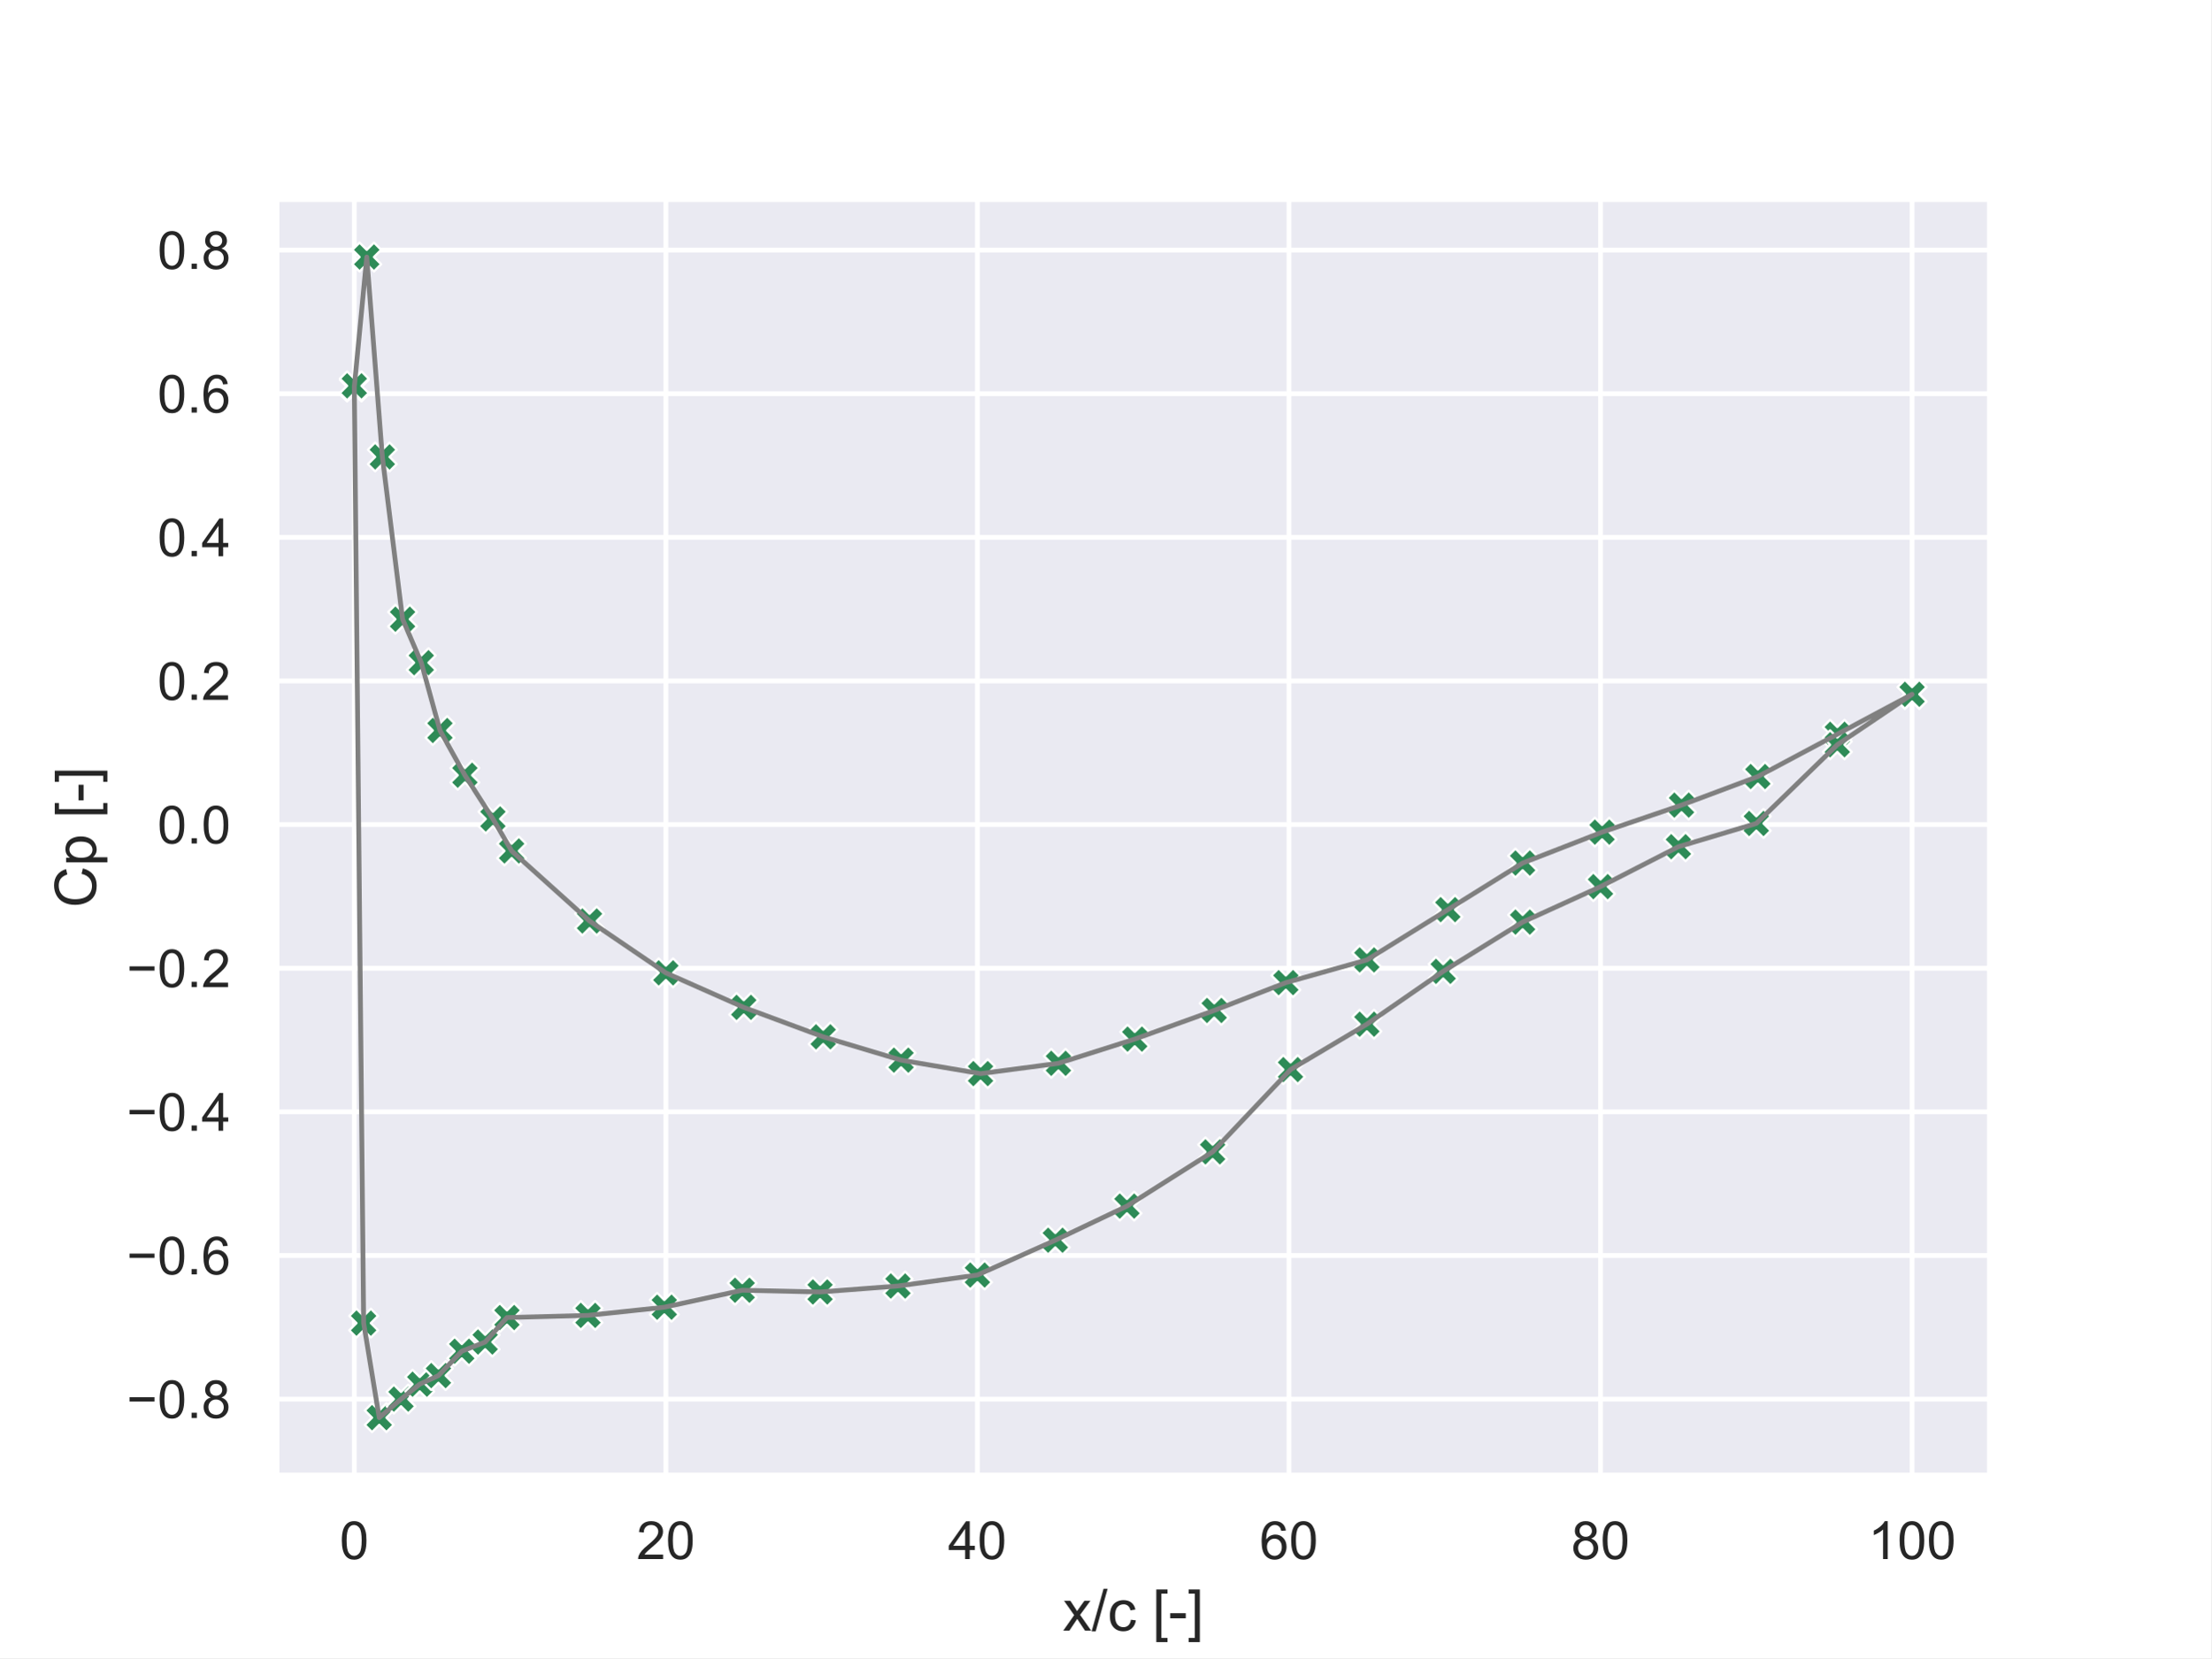
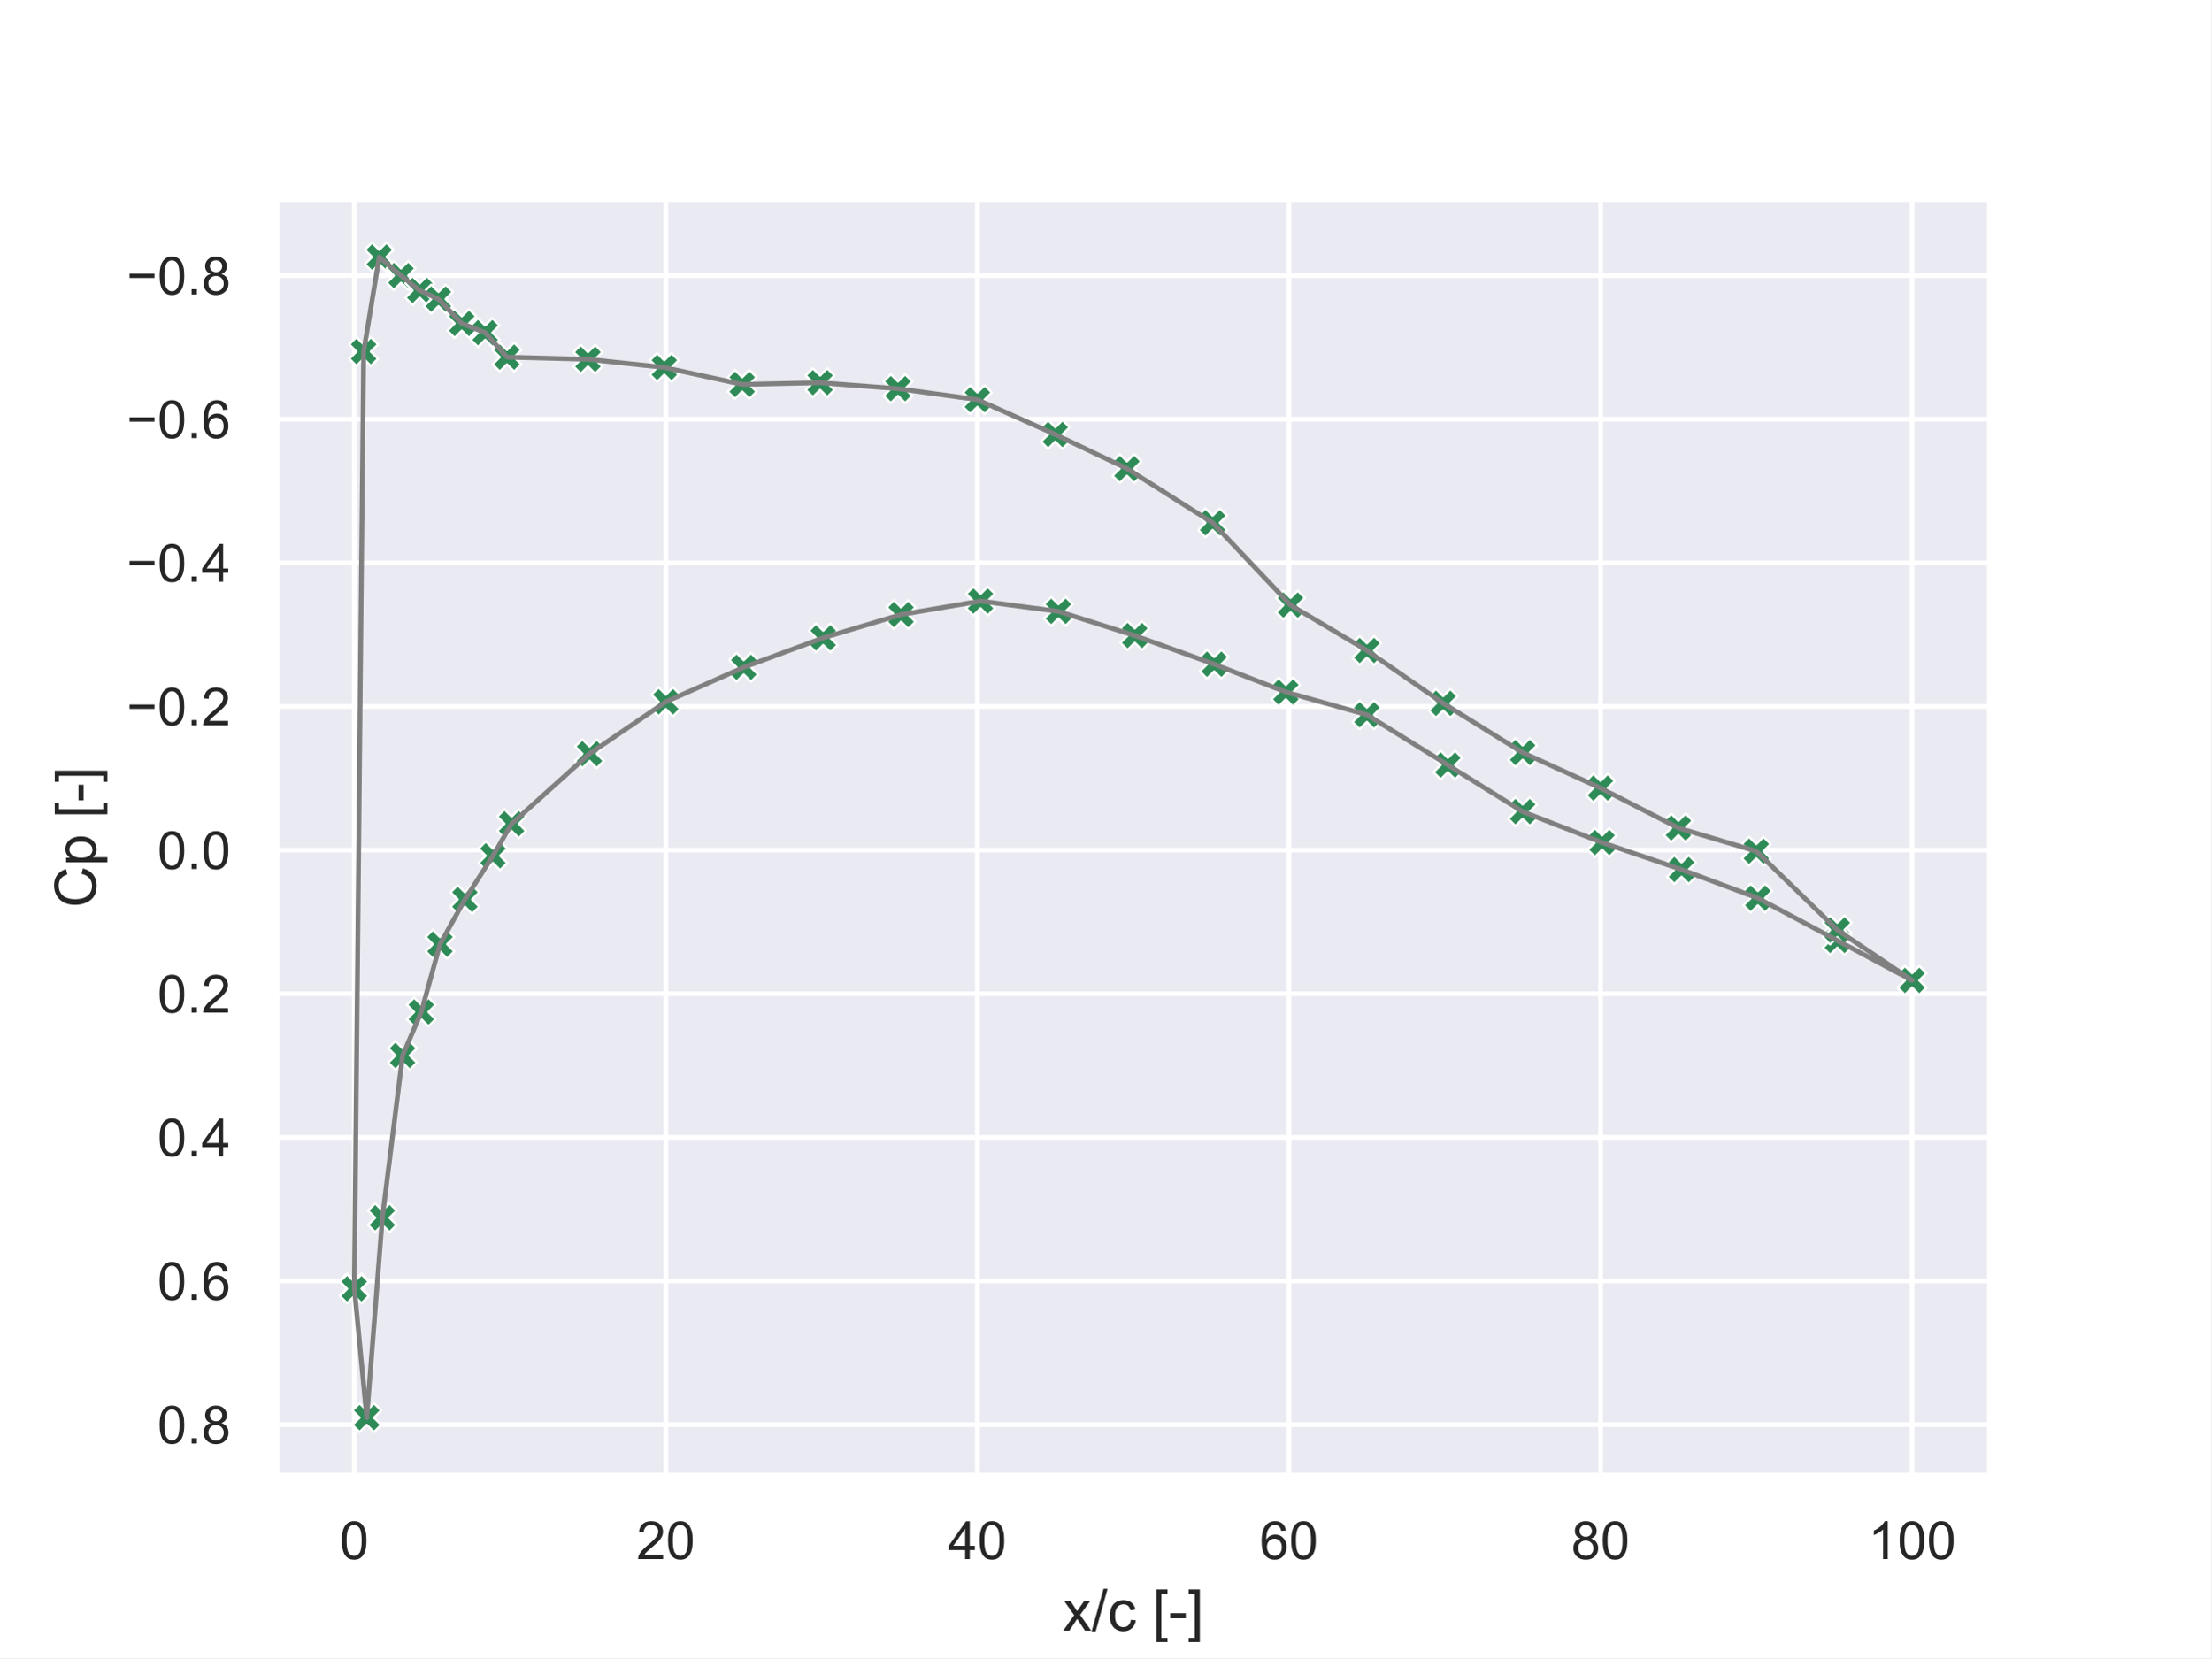
<svg xmlns="http://www.w3.org/2000/svg" xmlns:xlink="http://www.w3.org/1999/xlink" width="460.8pt" height="345.6pt" viewBox="0 0 460.8 345.6" version="1.1">
  <defs>
    <style type="text/css">*{stroke-linejoin: round; stroke-linecap: butt}</style>
  </defs>
  <g id="figure_1">
    <g id="patch_1">
      <path d="M 0 345.6  L 460.8 345.6  L 460.8 0  L 0 0  z " style="fill: #ffffff" />
    </g>
    <g id="axes_1">
      <g id="patch_2">
        <path d="M 57.6 307.584  L 414.72 307.584  L 414.72 41.472  L 57.6 41.472  z " style="fill: #eaeaf2" />
      </g>
      <g id="matplotlib.axis_1">
        <g id="xtick_1">
          <g id="line2d_1">
-             <path d="M 73.833 307.584  L 73.833 41.472  " clip-path="url(#pe7a96b6e66)" style="fill: none; stroke: #ffffff; stroke-linecap: round" />
+             <path d="M 73.833 307.584  L 73.833 41.472  " clip-path="url(#p2b781f30e6)" style="fill: none; stroke: #ffffff; stroke-linecap: round" />
          </g>
          <g id="text_1">
            <g style="fill: #262626" transform="translate(70.77421 324.9576) scale(0.11 -0.11)">
              <defs>
                <path id="ArialMT-30" d="M 266 2259  Q 266 3072 433 3567  Q 600 4063 929 4331  Q 1259 4600 1759 4600  Q 2128 4600 2406 4451  Q 2684 4303 2865 4023  Q 3047 3744 3150 3342  Q 3253 2941 3253 2259  Q 3253 1453 3087 958  Q 2922 463 2592 192  Q 2263 -78 1759 -78  Q 1097 -78 719 397  Q 266 969 266 2259  z M 844 2259  Q 844 1131 1108 757  Q 1372 384 1759 384  Q 2147 384 2411 759  Q 2675 1134 2675 2259  Q 2675 3391 2411 3762  Q 2147 4134 1753 4134  Q 1366 4134 1134 3806  Q 844 3388 844 2259  z " transform="scale(0.015625)" />
              </defs>
              <use xlink:href="#ArialMT-30" />
            </g>
          </g>
        </g>
        <g id="xtick_2">
          <g id="line2d_2">
-             <path d="M 138.764 307.584  L 138.764 41.472  " clip-path="url(#pe7a96b6e66)" style="fill: none; stroke: #ffffff; stroke-linecap: round" />
+             <path d="M 138.764 307.584  L 138.764 41.472  " clip-path="url(#p2b781f30e6)" style="fill: none; stroke: #ffffff; stroke-linecap: round" />
          </g>
          <g id="text_2">
            <g style="fill: #262626" transform="translate(132.6466 324.9576) scale(0.11 -0.11)">
              <defs>
                <path id="ArialMT-32" d="M 3222 541  L 3222 0  L 194 0  Q 188 203 259 391  Q 375 700 629 1000  Q 884 1300 1366 1694  Q 2113 2306 2375 2664  Q 2638 3022 2638 3341  Q 2638 3675 2398 3904  Q 2159 4134 1775 4134  Q 1369 4134 1125 3890  Q 881 3647 878 3216  L 300 3275  Q 359 3922 746 4261  Q 1134 4600 1788 4600  Q 2447 4600 2831 4234  Q 3216 3869 3216 3328  Q 3216 3053 3103 2787  Q 2991 2522 2730 2228  Q 2469 1934 1863 1422  Q 1356 997 1212 845  Q 1069 694 975 541  L 3222 541  z " transform="scale(0.015625)" />
              </defs>
              <use xlink:href="#ArialMT-32" />
              <use xlink:href="#ArialMT-30" x="55.615" />
            </g>
          </g>
        </g>
        <g id="xtick_3">
          <g id="line2d_3">
-             <path d="M 203.695 307.584  L 203.695 41.472  " clip-path="url(#pe7a96b6e66)" style="fill: none; stroke: #ffffff; stroke-linecap: round" />
+             <path d="M 203.695 307.584  L 203.695 41.472  " clip-path="url(#p2b781f30e6)" style="fill: none; stroke: #ffffff; stroke-linecap: round" />
          </g>
          <g id="text_3">
            <g style="fill: #262626" transform="translate(197.5775 324.9576) scale(0.11 -0.11)">
              <defs>
                <path id="ArialMT-34" d="M 2069 0  L 2069 1097  L 81 1097  L 81 1613  L 2172 4581  L 2631 4581  L 2631 1613  L 3250 1613  L 3250 1097  L 2631 1097  L 2631 0  L 2069 0  z M 2069 1613  L 2069 3678  L 634 1613  L 2069 1613  z " transform="scale(0.015625)" />
              </defs>
              <use xlink:href="#ArialMT-34" />
              <use xlink:href="#ArialMT-30" x="55.615" />
            </g>
          </g>
        </g>
        <g id="xtick_4">
          <g id="line2d_4">
-             <path d="M 268.625 307.584  L 268.625 41.472  " clip-path="url(#pe7a96b6e66)" style="fill: none; stroke: #ffffff; stroke-linecap: round" />
+             <path d="M 268.625 307.584  L 268.625 41.472  " clip-path="url(#p2b781f30e6)" style="fill: none; stroke: #ffffff; stroke-linecap: round" />
          </g>
          <g id="text_4">
            <g style="fill: #262626" transform="translate(262.5084 324.9576) scale(0.11 -0.11)">
              <defs>
                <path id="ArialMT-36" d="M 3184 3459  L 2625 3416  Q 2550 3747 2413 3897  Q 2184 4138 1850 4138  Q 1581 4138 1378 3988  Q 1113 3794 959 3422  Q 806 3050 800 2363  Q 1003 2672 1297 2822  Q 1591 2972 1913 2972  Q 2475 2972 2870 2558  Q 3266 2144 3266 1488  Q 3266 1056 3080 686  Q 2894 316 2569 119  Q 2244 -78 1831 -78  Q 1128 -78 684 439  Q 241 956 241 2144  Q 241 3472 731 4075  Q 1159 4600 1884 4600  Q 2425 4600 2770 4297  Q 3116 3994 3184 3459  z M 888 1484  Q 888 1194 1011 928  Q 1134 663 1356 523  Q 1578 384 1822 384  Q 2178 384 2434 671  Q 2691 959 2691 1453  Q 2691 1928 2437 2201  Q 2184 2475 1800 2475  Q 1419 2475 1153 2201  Q 888 1928 888 1484  z " transform="scale(0.015625)" />
              </defs>
              <use xlink:href="#ArialMT-36" />
              <use xlink:href="#ArialMT-30" x="55.615" />
            </g>
          </g>
        </g>
        <g id="xtick_5">
          <g id="line2d_5">
-             <path d="M 333.556 307.584  L 333.556 41.472  " clip-path="url(#pe7a96b6e66)" style="fill: none; stroke: #ffffff; stroke-linecap: round" />
+             <path d="M 333.556 307.584  L 333.556 41.472  " clip-path="url(#p2b781f30e6)" style="fill: none; stroke: #ffffff; stroke-linecap: round" />
          </g>
          <g id="text_5">
            <g style="fill: #262626" transform="translate(327.4393 324.9576) scale(0.11 -0.11)">
              <defs>
                <path id="ArialMT-38" d="M 1131 2484  Q 781 2613 612 2850  Q 444 3088 444 3419  Q 444 3919 803 4259  Q 1163 4600 1759 4600  Q 2359 4600 2725 4251  Q 3091 3903 3091 3403  Q 3091 3084 2923 2848  Q 2756 2613 2416 2484  Q 2838 2347 3058 2040  Q 3278 1734 3278 1309  Q 3278 722 2862 322  Q 2447 -78 1769 -78  Q 1091 -78 675 323  Q 259 725 259 1325  Q 259 1772 486 2073  Q 713 2375 1131 2484  z M 1019 3438  Q 1019 3113 1228 2906  Q 1438 2700 1772 2700  Q 2097 2700 2305 2904  Q 2513 3109 2513 3406  Q 2513 3716 2298 3927  Q 2084 4138 1766 4138  Q 1444 4138 1231 3931  Q 1019 3725 1019 3438  z M 838 1322  Q 838 1081 952 856  Q 1066 631 1291 507  Q 1516 384 1775 384  Q 2178 384 2440 643  Q 2703 903 2703 1303  Q 2703 1709 2433 1975  Q 2163 2241 1756 2241  Q 1359 2241 1098 1978  Q 838 1716 838 1322  z " transform="scale(0.015625)" />
              </defs>
              <use xlink:href="#ArialMT-38" />
              <use xlink:href="#ArialMT-30" x="55.615" />
            </g>
          </g>
        </g>
        <g id="xtick_6">
          <g id="line2d_6">
-             <path d="M 398.487 307.584  L 398.487 41.472  " clip-path="url(#pe7a96b6e66)" style="fill: none; stroke: #ffffff; stroke-linecap: round" />
+             <path d="M 398.487 307.584  L 398.487 41.472  " clip-path="url(#p2b781f30e6)" style="fill: none; stroke: #ffffff; stroke-linecap: round" />
          </g>
          <g id="text_6">
            <g style="fill: #262626" transform="translate(389.3117 324.9576) scale(0.11 -0.11)">
              <defs>
                <path id="ArialMT-31" d="M 2384 0  L 1822 0  L 1822 3584  Q 1619 3391 1289 3197  Q 959 3003 697 2906  L 697 3450  Q 1169 3672 1522 3987  Q 1875 4303 2022 4600  L 2384 4600  L 2384 0  z " transform="scale(0.015625)" />
              </defs>
              <use xlink:href="#ArialMT-31" />
              <use xlink:href="#ArialMT-30" x="55.615" />
              <use xlink:href="#ArialMT-30" x="111.23" />
            </g>
          </g>
        </g>
        <g id="text_7">
          <g style="fill: #262626" transform="translate(221.4947 339.8795) scale(0.12 -0.12)">
            <defs>
              <path id="ArialMT-78" d="M 47 0  L 1259 1725  L 138 3319  L 841 3319  L 1350 2541  Q 1494 2319 1581 2169  Q 1719 2375 1834 2534  L 2394 3319  L 3066 3319  L 1919 1756  L 3153 0  L 2463 0  L 1781 1031  L 1600 1309  L 728 0  L 47 0  z " transform="scale(0.015625)" />
              <path id="ArialMT-2f" d="M 0 -78  L 1328 4659  L 1778 4659  L 453 -78  L 0 -78  z " transform="scale(0.015625)" />
              <path id="ArialMT-63" d="M 2588 1216  L 3141 1144  Q 3050 572 2676 248  Q 2303 -75 1759 -75  Q 1078 -75 664 370  Q 250 816 250 1647  Q 250 2184 428 2587  Q 606 2991 970 3192  Q 1334 3394 1763 3394  Q 2303 3394 2647 3120  Q 2991 2847 3088 2344  L 2541 2259  Q 2463 2594 2264 2762  Q 2066 2931 1784 2931  Q 1359 2931 1093 2626  Q 828 2322 828 1663  Q 828 994 1084 691  Q 1341 388 1753 388  Q 2084 388 2306 591  Q 2528 794 2588 1216  z " transform="scale(0.015625)" />
              <path id="ArialMT-20" transform="scale(0.015625)" />
              <path id="ArialMT-5b" d="M 434 -1272  L 434 4581  L 1675 4581  L 1675 4116  L 997 4116  L 997 -806  L 1675 -806  L 1675 -1272  L 434 -1272  z " transform="scale(0.015625)" />
              <path id="ArialMT-2d" d="M 203 1375  L 203 1941  L 1931 1941  L 1931 1375  L 203 1375  z " transform="scale(0.015625)" />
              <path id="ArialMT-5d" d="M 1363 -1272  L 122 -1272  L 122 -806  L 800 -806  L 800 4116  L 122 4116  L 122 4581  L 1363 4581  L 1363 -1272  z " transform="scale(0.015625)" />
            </defs>
            <use xlink:href="#ArialMT-78" />
            <use xlink:href="#ArialMT-2f" x="50" />
            <use xlink:href="#ArialMT-63" x="77.783" />
            <use xlink:href="#ArialMT-20" x="127.783" />
            <use xlink:href="#ArialMT-5b" x="155.566" />
            <use xlink:href="#ArialMT-2d" x="183.35" />
            <use xlink:href="#ArialMT-5d" x="216.65" />
          </g>
        </g>
      </g>
      <g id="matplotlib.axis_2">
        <g id="ytick_1">
          <g id="line2d_7">
-             <path d="M 57.6 291.622  L 414.72 291.622  " clip-path="url(#pe7a96b6e66)" style="fill: none; stroke: #ffffff; stroke-linecap: round" />
+             <path d="M 57.6 57.434  L 414.72 57.434  " clip-path="url(#p2b781f30e6)" style="fill: none; stroke: #ffffff; stroke-linecap: round" />
          </g>
          <g id="text_8">
-             <g style="fill: #262626" transform="translate(26.38531 295.5583) scale(0.11 -0.11)">
+             <g style="fill: #262626" transform="translate(26.38531 61.37129) scale(0.11 -0.11)">
              <defs>
                <path id="ArialMT-2212" d="M 3381 1997  L 356 1997  L 356 2522  L 3381 2522  L 3381 1997  z " transform="scale(0.015625)" />
                <path id="ArialMT-2e" d="M 581 0  L 581 641  L 1222 641  L 1222 0  L 581 0  z " transform="scale(0.015625)" />
              </defs>
              <use xlink:href="#ArialMT-2212" />
              <use xlink:href="#ArialMT-30" x="58.398" />
              <use xlink:href="#ArialMT-2e" x="114.014" />
              <use xlink:href="#ArialMT-38" x="141.797" />
            </g>
          </g>
        </g>
        <g id="ytick_2">
          <g id="line2d_8">
-             <path d="M 57.6 261.684  L 414.72 261.684  " clip-path="url(#pe7a96b6e66)" style="fill: none; stroke: #ffffff; stroke-linecap: round" />
+             <path d="M 57.6 87.372  L 414.72 87.372  " clip-path="url(#p2b781f30e6)" style="fill: none; stroke: #ffffff; stroke-linecap: round" />
          </g>
          <g id="text_9">
-             <g style="fill: #262626" transform="translate(26.38531 265.6203) scale(0.11 -0.11)">
+             <g style="fill: #262626" transform="translate(26.38531 91.30929) scale(0.11 -0.11)">
              <use xlink:href="#ArialMT-2212" />
              <use xlink:href="#ArialMT-30" x="58.398" />
              <use xlink:href="#ArialMT-2e" x="114.014" />
              <use xlink:href="#ArialMT-36" x="141.797" />
            </g>
          </g>
        </g>
        <g id="ytick_3">
          <g id="line2d_9">
-             <path d="M 57.6 231.746  L 414.72 231.746  " clip-path="url(#pe7a96b6e66)" style="fill: none; stroke: #ffffff; stroke-linecap: round" />
+             <path d="M 57.6 117.31  L 414.72 117.31  " clip-path="url(#p2b781f30e6)" style="fill: none; stroke: #ffffff; stroke-linecap: round" />
          </g>
          <g id="text_10">
-             <g style="fill: #262626" transform="translate(26.38531 235.6823) scale(0.11 -0.11)">
+             <g style="fill: #262626" transform="translate(26.38531 121.2473) scale(0.11 -0.11)">
              <use xlink:href="#ArialMT-2212" />
              <use xlink:href="#ArialMT-30" x="58.398" />
              <use xlink:href="#ArialMT-2e" x="114.014" />
              <use xlink:href="#ArialMT-34" x="141.797" />
            </g>
          </g>
        </g>
        <g id="ytick_4">
          <g id="line2d_10">
-             <path d="M 57.6 201.808  L 414.72 201.808  " clip-path="url(#pe7a96b6e66)" style="fill: none; stroke: #ffffff; stroke-linecap: round" />
+             <path d="M 57.6 147.248  L 414.72 147.248  " clip-path="url(#p2b781f30e6)" style="fill: none; stroke: #ffffff; stroke-linecap: round" />
          </g>
          <g id="text_11">
-             <g style="fill: #262626" transform="translate(26.38531 205.7443) scale(0.11 -0.11)">
+             <g style="fill: #262626" transform="translate(26.38531 151.1853) scale(0.11 -0.11)">
              <use xlink:href="#ArialMT-2212" />
              <use xlink:href="#ArialMT-30" x="58.398" />
              <use xlink:href="#ArialMT-2e" x="114.014" />
              <use xlink:href="#ArialMT-32" x="141.797" />
            </g>
          </g>
        </g>
        <g id="ytick_5">
          <g id="line2d_11">
-             <path d="M 57.6 171.87  L 414.72 171.87  " clip-path="url(#pe7a96b6e66)" style="fill: none; stroke: #ffffff; stroke-linecap: round" />
+             <path d="M 57.6 177.186  L 414.72 177.186  " clip-path="url(#p2b781f30e6)" style="fill: none; stroke: #ffffff; stroke-linecap: round" />
          </g>
          <g id="text_12">
-             <g style="fill: #262626" transform="translate(32.81 175.8063) scale(0.11 -0.11)">
+             <g style="fill: #262626" transform="translate(32.81 181.1233) scale(0.11 -0.11)">
              <use xlink:href="#ArialMT-30" />
              <use xlink:href="#ArialMT-2e" x="55.615" />
              <use xlink:href="#ArialMT-30" x="83.398" />
            </g>
          </g>
        </g>
        <g id="ytick_6">
          <g id="line2d_12">
-             <path d="M 57.6 141.932  L 414.72 141.932  " clip-path="url(#pe7a96b6e66)" style="fill: none; stroke: #ffffff; stroke-linecap: round" />
+             <path d="M 57.6 207.124  L 414.72 207.124  " clip-path="url(#p2b781f30e6)" style="fill: none; stroke: #ffffff; stroke-linecap: round" />
          </g>
          <g id="text_13">
-             <g style="fill: #262626" transform="translate(32.81 145.8683) scale(0.11 -0.11)">
+             <g style="fill: #262626" transform="translate(32.81 211.0613) scale(0.11 -0.11)">
              <use xlink:href="#ArialMT-30" />
              <use xlink:href="#ArialMT-2e" x="55.615" />
              <use xlink:href="#ArialMT-32" x="83.398" />
            </g>
          </g>
        </g>
        <g id="ytick_7">
          <g id="line2d_13">
-             <path d="M 57.6 111.994  L 414.72 111.994  " clip-path="url(#pe7a96b6e66)" style="fill: none; stroke: #ffffff; stroke-linecap: round" />
+             <path d="M 57.6 237.062  L 414.72 237.062  " clip-path="url(#p2b781f30e6)" style="fill: none; stroke: #ffffff; stroke-linecap: round" />
          </g>
          <g id="text_14">
-             <g style="fill: #262626" transform="translate(32.81 115.9303) scale(0.11 -0.11)">
+             <g style="fill: #262626" transform="translate(32.81 240.9993) scale(0.11 -0.11)">
              <use xlink:href="#ArialMT-30" />
              <use xlink:href="#ArialMT-2e" x="55.615" />
              <use xlink:href="#ArialMT-34" x="83.398" />
            </g>
          </g>
        </g>
        <g id="ytick_8">
          <g id="line2d_14">
-             <path d="M 57.6 82.056  L 414.72 82.056  " clip-path="url(#pe7a96b6e66)" style="fill: none; stroke: #ffffff; stroke-linecap: round" />
+             <path d="M 57.6 267  L 414.72 267  " clip-path="url(#p2b781f30e6)" style="fill: none; stroke: #ffffff; stroke-linecap: round" />
          </g>
          <g id="text_15">
-             <g style="fill: #262626" transform="translate(32.81 85.9923) scale(0.11 -0.11)">
+             <g style="fill: #262626" transform="translate(32.81 270.9373) scale(0.11 -0.11)">
              <use xlink:href="#ArialMT-30" />
              <use xlink:href="#ArialMT-2e" x="55.615" />
              <use xlink:href="#ArialMT-36" x="83.398" />
            </g>
          </g>
        </g>
        <g id="ytick_9">
          <g id="line2d_15">
-             <path d="M 57.6 52.118  L 414.72 52.118  " clip-path="url(#pe7a96b6e66)" style="fill: none; stroke: #ffffff; stroke-linecap: round" />
+             <path d="M 57.6 296.938  L 414.72 296.938  " clip-path="url(#p2b781f30e6)" style="fill: none; stroke: #ffffff; stroke-linecap: round" />
          </g>
          <g id="text_16">
-             <g style="fill: #262626" transform="translate(32.81 56.0543) scale(0.11 -0.11)">
+             <g style="fill: #262626" transform="translate(32.81 300.8753) scale(0.11 -0.11)">
              <use xlink:href="#ArialMT-30" />
              <use xlink:href="#ArialMT-2e" x="55.615" />
              <use xlink:href="#ArialMT-38" x="83.398" />
            </g>
          </g>
        </g>
        <g id="text_17">
          <g style="fill: #262626" transform="translate(20.00031 189.1961) rotate(-90) scale(0.12 -0.12)">
            <defs>
              <path id="ArialMT-43" d="M 3763 1606  L 4369 1453  Q 4178 706 3683 314  Q 3188 -78 2472 -78  Q 1731 -78 1267 223  Q 803 525 561 1097  Q 319 1669 319 2325  Q 319 3041 592 3573  Q 866 4106 1370 4382  Q 1875 4659 2481 4659  Q 3169 4659 3637 4309  Q 4106 3959 4291 3325  L 3694 3184  Q 3534 3684 3231 3912  Q 2928 4141 2469 4141  Q 1941 4141 1586 3887  Q 1231 3634 1087 3207  Q 944 2781 944 2328  Q 944 1744 1114 1308  Q 1284 872 1643 656  Q 2003 441 2422 441  Q 2931 441 3284 734  Q 3638 1028 3763 1606  z " transform="scale(0.015625)" />
              <path id="ArialMT-70" d="M 422 -1272  L 422 3319  L 934 3319  L 934 2888  Q 1116 3141 1344 3267  Q 1572 3394 1897 3394  Q 2322 3394 2647 3175  Q 2972 2956 3137 2557  Q 3303 2159 3303 1684  Q 3303 1175 3120 767  Q 2938 359 2589 142  Q 2241 -75 1856 -75  Q 1575 -75 1351 44  Q 1128 163 984 344  L 984 -1272  L 422 -1272  z M 931 1641  Q 931 1000 1190 694  Q 1450 388 1819 388  Q 2194 388 2461 705  Q 2728 1022 2728 1688  Q 2728 2322 2467 2637  Q 2206 2953 1844 2953  Q 1484 2953 1207 2617  Q 931 2281 931 1641  z " transform="scale(0.015625)" />
            </defs>
            <use xlink:href="#ArialMT-43" />
            <use xlink:href="#ArialMT-70" x="72.217" />
            <use xlink:href="#ArialMT-20" x="127.832" />
            <use xlink:href="#ArialMT-5b" x="155.615" />
            <use xlink:href="#ArialMT-2d" x="183.398" />
            <use xlink:href="#ArialMT-5d" x="216.699" />
          </g>
        </g>
      </g>
      <g id="PathCollection_1">
        <defs>
-           <path id="md5ad5394db" d="M -1.5 3  L 0 1.5  L 1.5 3  L 3 1.5  L 1.5 0  L 3 -1.5  L 1.5 -3  L 0 -1.5  L -1.5 -3  L -3 -1.5  L -1.5 0  L -3 1.5  z " style="stroke: #ffffff; stroke-width: 0.48" />
+           <path id="mcf225e2238" d="M -1.5 3  L 0 1.5  L 1.5 3  L 3 1.5  L 1.5 0  L 3 -1.5  L 1.5 -3  L 0 -1.5  L -1.5 -3  L -3 -1.5  L -1.5 0  L -3 1.5  z " style="stroke: #ffffff; stroke-width: 0.48" />
        </defs>
-         <g clip-path="url(#pe7a96b6e66)">
-           <use xlink:href="#md5ad5394db" x="398.487" y="144.71" style="fill: #2e8b57; stroke: #ffffff; stroke-width: 0.48" />
-           <use xlink:href="#md5ad5394db" x="382.904" y="153.039" style="fill: #2e8b57; stroke: #ffffff; stroke-width: 0.48" />
-           <use xlink:href="#md5ad5394db" x="366.346" y="161.852" style="fill: #2e8b57; stroke: #ffffff; stroke-width: 0.48" />
-           <use xlink:href="#md5ad5394db" x="350.438" y="167.808" style="fill: #2e8b57; stroke: #ffffff; stroke-width: 0.48" />
-           <use xlink:href="#md5ad5394db" x="333.881" y="173.444" style="fill: #2e8b57; stroke: #ffffff; stroke-width: 0.48" />
-           <use xlink:href="#md5ad5394db" x="317.324" y="179.887" style="fill: #2e8b57; stroke: #ffffff; stroke-width: 0.48" />
-           <use xlink:href="#md5ad5394db" x="301.74" y="189.599" style="fill: #2e8b57; stroke: #ffffff; stroke-width: 0.48" />
-           <use xlink:href="#md5ad5394db" x="284.858" y="200.079" style="fill: #2e8b57; stroke: #ffffff; stroke-width: 0.48" />
-           <use xlink:href="#md5ad5394db" x="267.976" y="204.812" style="fill: #2e8b57; stroke: #ffffff; stroke-width: 0.48" />
-           <use xlink:href="#md5ad5394db" x="253.042" y="210.615" style="fill: #2e8b57; stroke: #ffffff; stroke-width: 0.48" />
-           <use xlink:href="#md5ad5394db" x="236.485" y="216.586" style="fill: #2e8b57; stroke: #ffffff; stroke-width: 0.48" />
-           <use xlink:href="#md5ad5394db" x="220.577" y="221.629" style="fill: #2e8b57; stroke: #ffffff; stroke-width: 0.48" />
-           <use xlink:href="#md5ad5394db" x="204.344" y="223.776" style="fill: #2e8b57; stroke: #ffffff; stroke-width: 0.48" />
-           <use xlink:href="#md5ad5394db" x="187.786" y="220.968" style="fill: #2e8b57; stroke: #ffffff; stroke-width: 0.48" />
-           <use xlink:href="#md5ad5394db" x="171.554" y="216.109" style="fill: #2e8b57; stroke: #ffffff; stroke-width: 0.48" />
-           <use xlink:href="#md5ad5394db" x="154.996" y="209.969" style="fill: #2e8b57; stroke: #ffffff; stroke-width: 0.48" />
-           <use xlink:href="#md5ad5394db" x="138.764" y="202.775" style="fill: #2e8b57; stroke: #ffffff; stroke-width: 0.48" />
-           <use xlink:href="#md5ad5394db" x="122.856" y="191.961" style="fill: #2e8b57; stroke: #ffffff; stroke-width: 0.48" />
-           <use xlink:href="#md5ad5394db" x="106.623" y="177.36" style="fill: #2e8b57; stroke: #ffffff; stroke-width: 0.48" />
-           <use xlink:href="#md5ad5394db" x="102.727" y="170.688" style="fill: #2e8b57; stroke: #ffffff; stroke-width: 0.48" />
-           <use xlink:href="#md5ad5394db" x="96.883" y="161.58" style="fill: #2e8b57; stroke: #ffffff; stroke-width: 0.48" />
-           <use xlink:href="#md5ad5394db" x="91.689" y="152.257" style="fill: #2e8b57; stroke: #ffffff; stroke-width: 0.48" />
-           <use xlink:href="#md5ad5394db" x="87.793" y="138.123" style="fill: #2e8b57; stroke: #ffffff; stroke-width: 0.48" />
-           <use xlink:href="#md5ad5394db" x="83.897" y="129.058" style="fill: #2e8b57; stroke: #ffffff; stroke-width: 0.48" />
-           <use xlink:href="#md5ad5394db" x="79.677" y="95.234" style="fill: #2e8b57; stroke: #ffffff; stroke-width: 0.48" />
-           <use xlink:href="#md5ad5394db" x="76.43" y="53.568" style="fill: #2e8b57; stroke: #ffffff; stroke-width: 0.48" />
-           <use xlink:href="#md5ad5394db" x="73.833" y="80.659" style="fill: #2e8b57; stroke: #ffffff; stroke-width: 0.48" />
-           <use xlink:href="#md5ad5394db" x="73.833" y="80.419" style="fill: #2e8b57; stroke: #ffffff; stroke-width: 0.48" />
-           <use xlink:href="#md5ad5394db" x="75.781" y="275.784" style="fill: #2e8b57; stroke: #ffffff; stroke-width: 0.48" />
-           <use xlink:href="#md5ad5394db" x="79.027" y="295.488" style="fill: #2e8b57; stroke: #ffffff; stroke-width: 0.48" />
-           <use xlink:href="#md5ad5394db" x="83.572" y="291.616" style="fill: #2e8b57; stroke: #ffffff; stroke-width: 0.48" />
-           <use xlink:href="#md5ad5394db" x="87.468" y="288.511" style="fill: #2e8b57; stroke: #ffffff; stroke-width: 0.48" />
-           <use xlink:href="#md5ad5394db" x="91.364" y="286.721" style="fill: #2e8b57; stroke: #ffffff; stroke-width: 0.48" />
-           <use xlink:href="#md5ad5394db" x="96.234" y="281.639" style="fill: #2e8b57; stroke: #ffffff; stroke-width: 0.48" />
-           <use xlink:href="#md5ad5394db" x="101.104" y="279.726" style="fill: #2e8b57; stroke: #ffffff; stroke-width: 0.48" />
-           <use xlink:href="#md5ad5394db" x="105.649" y="274.62" style="fill: #2e8b57; stroke: #ffffff; stroke-width: 0.48" />
-           <use xlink:href="#md5ad5394db" x="122.531" y="274.171" style="fill: #2e8b57; stroke: #ffffff; stroke-width: 0.48" />
-           <use xlink:href="#md5ad5394db" x="138.439" y="272.47" style="fill: #2e8b57; stroke: #ffffff; stroke-width: 0.48" />
-           <use xlink:href="#md5ad5394db" x="154.672" y="268.933" style="fill: #2e8b57; stroke: #ffffff; stroke-width: 0.48" />
-           <use xlink:href="#md5ad5394db" x="170.904" y="269.294" style="fill: #2e8b57; stroke: #ffffff; stroke-width: 0.48" />
-           <use xlink:href="#md5ad5394db" x="187.137" y="268.048" style="fill: #2e8b57; stroke: #ffffff; stroke-width: 0.48" />
-           <use xlink:href="#md5ad5394db" x="203.695" y="265.757" style="fill: #2e8b57; stroke: #ffffff; stroke-width: 0.48" />
-           <use xlink:href="#md5ad5394db" x="219.927" y="258.501" style="fill: #2e8b57; stroke: #ffffff; stroke-width: 0.48" />
-           <use xlink:href="#md5ad5394db" x="234.861" y="251.392" style="fill: #2e8b57; stroke: #ffffff; stroke-width: 0.48" />
-           <use xlink:href="#md5ad5394db" x="252.717" y="240.089" style="fill: #2e8b57; stroke: #ffffff; stroke-width: 0.48" />
-           <use xlink:href="#md5ad5394db" x="268.95" y="222.939" style="fill: #2e8b57; stroke: #ffffff; stroke-width: 0.48" />
-           <use xlink:href="#md5ad5394db" x="284.858" y="213.474" style="fill: #2e8b57; stroke: #ffffff; stroke-width: 0.48" />
-           <use xlink:href="#md5ad5394db" x="300.766" y="202.46" style="fill: #2e8b57; stroke: #ffffff; stroke-width: 0.48" />
-           <use xlink:href="#md5ad5394db" x="317.324" y="192.196" style="fill: #2e8b57; stroke: #ffffff; stroke-width: 0.48" />
-           <use xlink:href="#md5ad5394db" x="333.556" y="184.798" style="fill: #2e8b57; stroke: #ffffff; stroke-width: 0.48" />
-           <use xlink:href="#md5ad5394db" x="349.789" y="176.483" style="fill: #2e8b57; stroke: #ffffff; stroke-width: 0.48" />
-           <use xlink:href="#md5ad5394db" x="366.022" y="171.636" style="fill: #2e8b57; stroke: #ffffff; stroke-width: 0.48" />
-           <use xlink:href="#md5ad5394db" x="382.904" y="155.228" style="fill: #2e8b57; stroke: #ffffff; stroke-width: 0.48" />
-           <use xlink:href="#md5ad5394db" x="398.487" y="144.71" style="fill: #2e8b57; stroke: #ffffff; stroke-width: 0.48" />
+         <g clip-path="url(#p2b781f30e6)">
+           <use xlink:href="#mcf225e2238" x="398.487" y="204.346" style="fill: #2e8b57; stroke: #ffffff; stroke-width: 0.48" />
+           <use xlink:href="#mcf225e2238" x="382.904" y="196.017" style="fill: #2e8b57; stroke: #ffffff; stroke-width: 0.48" />
+           <use xlink:href="#mcf225e2238" x="366.346" y="187.204" style="fill: #2e8b57; stroke: #ffffff; stroke-width: 0.48" />
+           <use xlink:href="#mcf225e2238" x="350.438" y="181.248" style="fill: #2e8b57; stroke: #ffffff; stroke-width: 0.48" />
+           <use xlink:href="#mcf225e2238" x="333.881" y="175.612" style="fill: #2e8b57; stroke: #ffffff; stroke-width: 0.48" />
+           <use xlink:href="#mcf225e2238" x="317.324" y="169.169" style="fill: #2e8b57; stroke: #ffffff; stroke-width: 0.48" />
+           <use xlink:href="#mcf225e2238" x="301.74" y="159.457" style="fill: #2e8b57; stroke: #ffffff; stroke-width: 0.48" />
+           <use xlink:href="#mcf225e2238" x="284.858" y="148.977" style="fill: #2e8b57; stroke: #ffffff; stroke-width: 0.48" />
+           <use xlink:href="#mcf225e2238" x="267.976" y="144.244" style="fill: #2e8b57; stroke: #ffffff; stroke-width: 0.48" />
+           <use xlink:href="#mcf225e2238" x="253.042" y="138.441" style="fill: #2e8b57; stroke: #ffffff; stroke-width: 0.48" />
+           <use xlink:href="#mcf225e2238" x="236.485" y="132.47" style="fill: #2e8b57; stroke: #ffffff; stroke-width: 0.48" />
+           <use xlink:href="#mcf225e2238" x="220.577" y="127.427" style="fill: #2e8b57; stroke: #ffffff; stroke-width: 0.48" />
+           <use xlink:href="#mcf225e2238" x="204.344" y="125.28" style="fill: #2e8b57; stroke: #ffffff; stroke-width: 0.48" />
+           <use xlink:href="#mcf225e2238" x="187.786" y="128.088" style="fill: #2e8b57; stroke: #ffffff; stroke-width: 0.48" />
+           <use xlink:href="#mcf225e2238" x="171.554" y="132.947" style="fill: #2e8b57; stroke: #ffffff; stroke-width: 0.48" />
+           <use xlink:href="#mcf225e2238" x="154.996" y="139.087" style="fill: #2e8b57; stroke: #ffffff; stroke-width: 0.48" />
+           <use xlink:href="#mcf225e2238" x="138.764" y="146.281" style="fill: #2e8b57; stroke: #ffffff; stroke-width: 0.48" />
+           <use xlink:href="#mcf225e2238" x="122.856" y="157.095" style="fill: #2e8b57; stroke: #ffffff; stroke-width: 0.48" />
+           <use xlink:href="#mcf225e2238" x="106.623" y="171.696" style="fill: #2e8b57; stroke: #ffffff; stroke-width: 0.48" />
+           <use xlink:href="#mcf225e2238" x="102.727" y="178.368" style="fill: #2e8b57; stroke: #ffffff; stroke-width: 0.48" />
+           <use xlink:href="#mcf225e2238" x="96.883" y="187.476" style="fill: #2e8b57; stroke: #ffffff; stroke-width: 0.48" />
+           <use xlink:href="#mcf225e2238" x="91.689" y="196.799" style="fill: #2e8b57; stroke: #ffffff; stroke-width: 0.48" />
+           <use xlink:href="#mcf225e2238" x="87.793" y="210.933" style="fill: #2e8b57; stroke: #ffffff; stroke-width: 0.48" />
+           <use xlink:href="#mcf225e2238" x="83.897" y="219.998" style="fill: #2e8b57; stroke: #ffffff; stroke-width: 0.48" />
+           <use xlink:href="#mcf225e2238" x="79.677" y="253.822" style="fill: #2e8b57; stroke: #ffffff; stroke-width: 0.48" />
+           <use xlink:href="#mcf225e2238" x="76.43" y="295.488" style="fill: #2e8b57; stroke: #ffffff; stroke-width: 0.48" />
+           <use xlink:href="#mcf225e2238" x="73.833" y="268.397" style="fill: #2e8b57; stroke: #ffffff; stroke-width: 0.48" />
+           <use xlink:href="#mcf225e2238" x="73.833" y="268.637" style="fill: #2e8b57; stroke: #ffffff; stroke-width: 0.48" />
+           <use xlink:href="#mcf225e2238" x="75.781" y="73.272" style="fill: #2e8b57; stroke: #ffffff; stroke-width: 0.48" />
+           <use xlink:href="#mcf225e2238" x="79.027" y="53.568" style="fill: #2e8b57; stroke: #ffffff; stroke-width: 0.48" />
+           <use xlink:href="#mcf225e2238" x="83.572" y="57.44" style="fill: #2e8b57; stroke: #ffffff; stroke-width: 0.48" />
+           <use xlink:href="#mcf225e2238" x="87.468" y="60.545" style="fill: #2e8b57; stroke: #ffffff; stroke-width: 0.48" />
+           <use xlink:href="#mcf225e2238" x="91.364" y="62.335" style="fill: #2e8b57; stroke: #ffffff; stroke-width: 0.48" />
+           <use xlink:href="#mcf225e2238" x="96.234" y="67.417" style="fill: #2e8b57; stroke: #ffffff; stroke-width: 0.48" />
+           <use xlink:href="#mcf225e2238" x="101.104" y="69.33" style="fill: #2e8b57; stroke: #ffffff; stroke-width: 0.48" />
+           <use xlink:href="#mcf225e2238" x="105.649" y="74.436" style="fill: #2e8b57; stroke: #ffffff; stroke-width: 0.48" />
+           <use xlink:href="#mcf225e2238" x="122.531" y="74.885" style="fill: #2e8b57; stroke: #ffffff; stroke-width: 0.48" />
+           <use xlink:href="#mcf225e2238" x="138.439" y="76.586" style="fill: #2e8b57; stroke: #ffffff; stroke-width: 0.48" />
+           <use xlink:href="#mcf225e2238" x="154.672" y="80.123" style="fill: #2e8b57; stroke: #ffffff; stroke-width: 0.48" />
+           <use xlink:href="#mcf225e2238" x="170.904" y="79.762" style="fill: #2e8b57; stroke: #ffffff; stroke-width: 0.48" />
+           <use xlink:href="#mcf225e2238" x="187.137" y="81.008" style="fill: #2e8b57; stroke: #ffffff; stroke-width: 0.48" />
+           <use xlink:href="#mcf225e2238" x="203.695" y="83.299" style="fill: #2e8b57; stroke: #ffffff; stroke-width: 0.48" />
+           <use xlink:href="#mcf225e2238" x="219.927" y="90.555" style="fill: #2e8b57; stroke: #ffffff; stroke-width: 0.48" />
+           <use xlink:href="#mcf225e2238" x="234.861" y="97.664" style="fill: #2e8b57; stroke: #ffffff; stroke-width: 0.48" />
+           <use xlink:href="#mcf225e2238" x="252.717" y="108.967" style="fill: #2e8b57; stroke: #ffffff; stroke-width: 0.48" />
+           <use xlink:href="#mcf225e2238" x="268.95" y="126.117" style="fill: #2e8b57; stroke: #ffffff; stroke-width: 0.48" />
+           <use xlink:href="#mcf225e2238" x="284.858" y="135.582" style="fill: #2e8b57; stroke: #ffffff; stroke-width: 0.48" />
+           <use xlink:href="#mcf225e2238" x="300.766" y="146.596" style="fill: #2e8b57; stroke: #ffffff; stroke-width: 0.48" />
+           <use xlink:href="#mcf225e2238" x="317.324" y="156.86" style="fill: #2e8b57; stroke: #ffffff; stroke-width: 0.48" />
+           <use xlink:href="#mcf225e2238" x="333.556" y="164.258" style="fill: #2e8b57; stroke: #ffffff; stroke-width: 0.48" />
+           <use xlink:href="#mcf225e2238" x="349.789" y="172.573" style="fill: #2e8b57; stroke: #ffffff; stroke-width: 0.48" />
+           <use xlink:href="#mcf225e2238" x="366.022" y="177.42" style="fill: #2e8b57; stroke: #ffffff; stroke-width: 0.48" />
+           <use xlink:href="#mcf225e2238" x="382.904" y="193.828" style="fill: #2e8b57; stroke: #ffffff; stroke-width: 0.48" />
+           <use xlink:href="#mcf225e2238" x="398.487" y="204.346" style="fill: #2e8b57; stroke: #ffffff; stroke-width: 0.48" />
        </g>
      </g>
      <g id="line2d_16">
-         <path d="M 398.487 144.71  L 382.904 153.039  L 366.346 161.852  L 350.438 167.808  L 333.881 173.444  L 317.324 179.887  L 301.74 189.599  L 284.858 200.079  L 267.976 204.812  L 253.042 210.615  L 236.485 216.586  L 220.577 221.629  L 204.344 223.776  L 187.786 220.968  L 171.554 216.109  L 154.996 209.969  L 138.764 202.775  L 122.856 191.961  L 106.623 177.36  L 102.727 170.688  L 96.883 161.58  L 91.689 152.257  L 87.793 138.123  L 83.897 129.058  L 79.677 95.234  L 76.43 53.568  L 73.833 80.659  L 73.833 80.419  L 75.781 275.784  L 79.027 295.488  L 83.572 291.616  L 87.468 288.511  L 91.364 286.721  L 96.234 281.639  L 101.104 279.726  L 105.649 274.62  L 122.531 274.171  L 138.439 272.47  L 154.672 268.933  L 170.904 269.294  L 187.137 268.048  L 203.695 265.757  L 219.927 258.501  L 234.861 251.392  L 252.717 240.089  L 268.95 222.939  L 284.858 213.474  L 300.766 202.46  L 317.324 192.196  L 333.556 184.798  L 349.789 176.483  L 366.022 171.636  L 382.904 155.228  L 398.487 144.71  " clip-path="url(#pe7a96b6e66)" style="fill: none; stroke: #808080; stroke-linecap: round" />
+         <path d="M 398.487 204.346  L 382.904 196.017  L 366.346 187.204  L 350.438 181.248  L 333.881 175.612  L 317.324 169.169  L 301.74 159.457  L 284.858 148.977  L 267.976 144.244  L 253.042 138.441  L 236.485 132.47  L 220.577 127.427  L 204.344 125.28  L 187.786 128.088  L 171.554 132.947  L 154.996 139.087  L 138.764 146.281  L 122.856 157.095  L 106.623 171.696  L 102.727 178.368  L 96.883 187.476  L 91.689 196.799  L 87.793 210.933  L 83.897 219.998  L 79.677 253.822  L 76.43 295.488  L 73.833 268.397  L 73.833 268.637  L 75.781 73.272  L 79.027 53.568  L 83.572 57.44  L 87.468 60.545  L 91.364 62.335  L 96.234 67.417  L 101.104 69.33  L 105.649 74.436  L 122.531 74.885  L 138.439 76.586  L 154.672 80.123  L 170.904 79.762  L 187.137 81.008  L 203.695 83.299  L 219.927 90.555  L 234.861 97.664  L 252.717 108.967  L 268.95 126.117  L 284.858 135.582  L 300.766 146.596  L 317.324 156.86  L 333.556 164.258  L 349.789 172.573  L 366.022 177.42  L 382.904 193.828  L 398.487 204.346  " clip-path="url(#p2b781f30e6)" style="fill: none; stroke: #808080; stroke-linecap: round" />
      </g>
      <g id="patch_3">
        <path d="M 57.6 307.584  L 57.6 41.472  " style="fill: none; stroke: #ffffff; stroke-width: 1.25; stroke-linejoin: miter; stroke-linecap: square" />
      </g>
      <g id="patch_4">
        <path d="M 414.72 307.584  L 414.72 41.472  " style="fill: none; stroke: #ffffff; stroke-width: 1.25; stroke-linejoin: miter; stroke-linecap: square" />
      </g>
      <g id="patch_5">
        <path d="M 57.6 307.584  L 414.72 307.584  " style="fill: none; stroke: #ffffff; stroke-width: 1.25; stroke-linejoin: miter; stroke-linecap: square" />
      </g>
      <g id="patch_6">
        <path d="M 57.6 41.472  L 414.72 41.472  " style="fill: none; stroke: #ffffff; stroke-width: 1.25; stroke-linejoin: miter; stroke-linecap: square" />
      </g>
    </g>
  </g>
  <defs>
-     <clipPath id="pe7a96b6e66">
+     <clipPath id="p2b781f30e6">
      <rect x="57.6" y="41.472" width="357.12" height="266.112" />
    </clipPath>
  </defs>
</svg>
